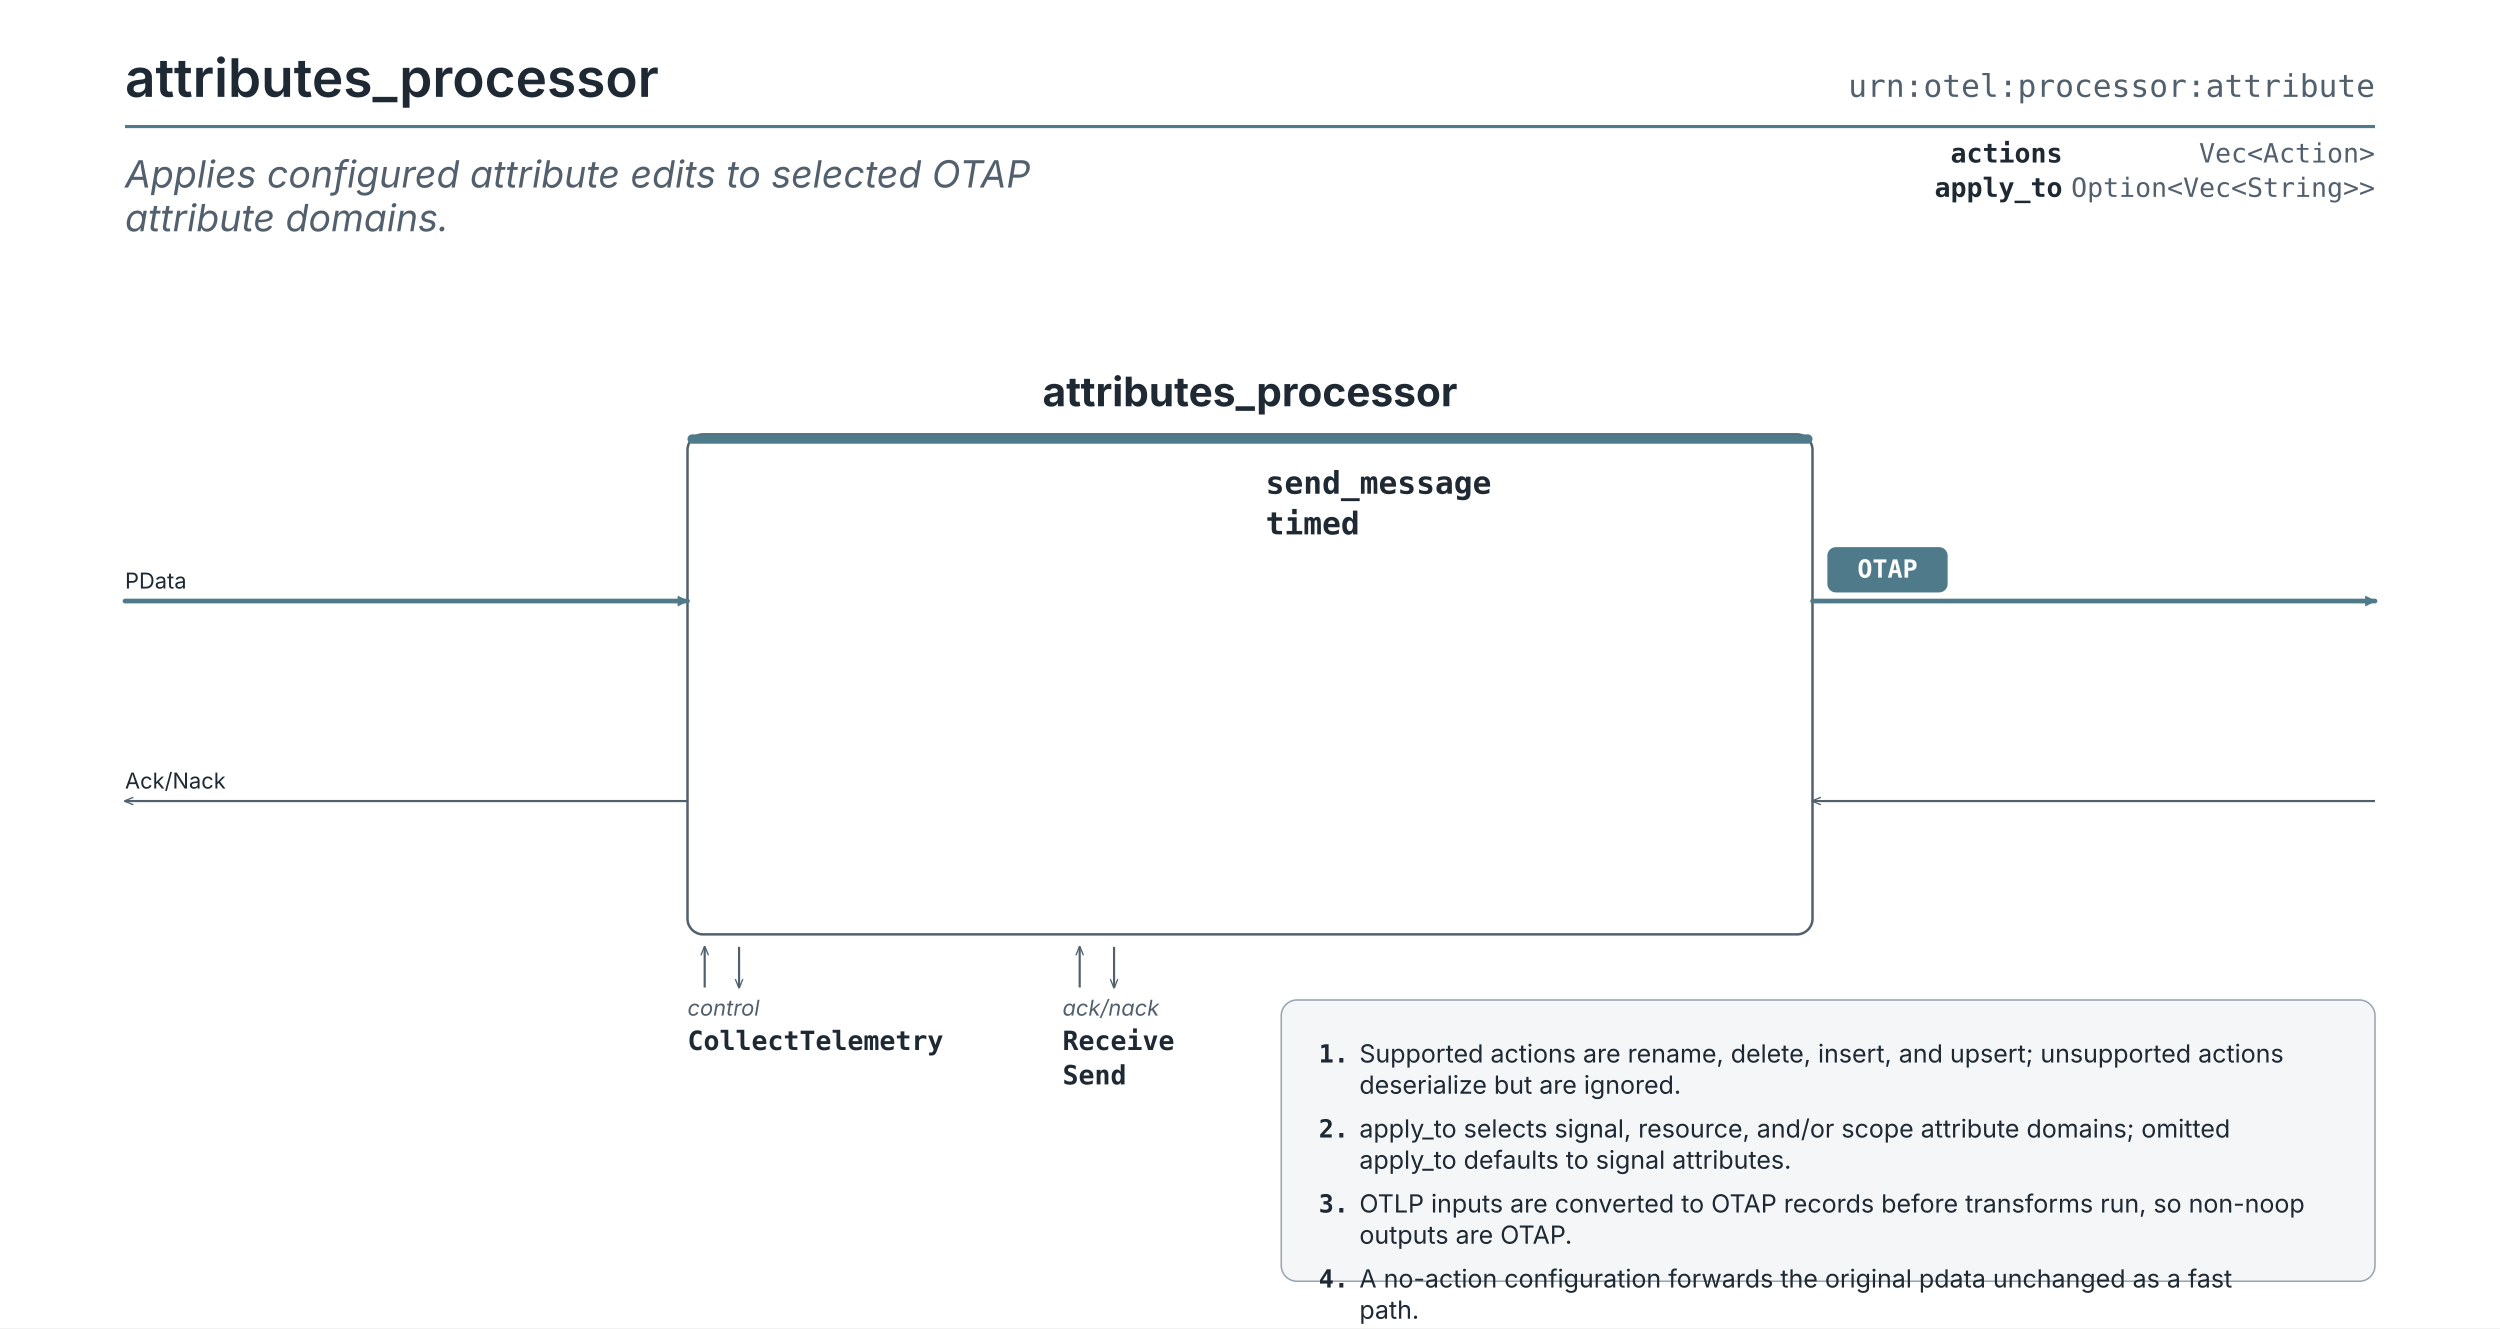
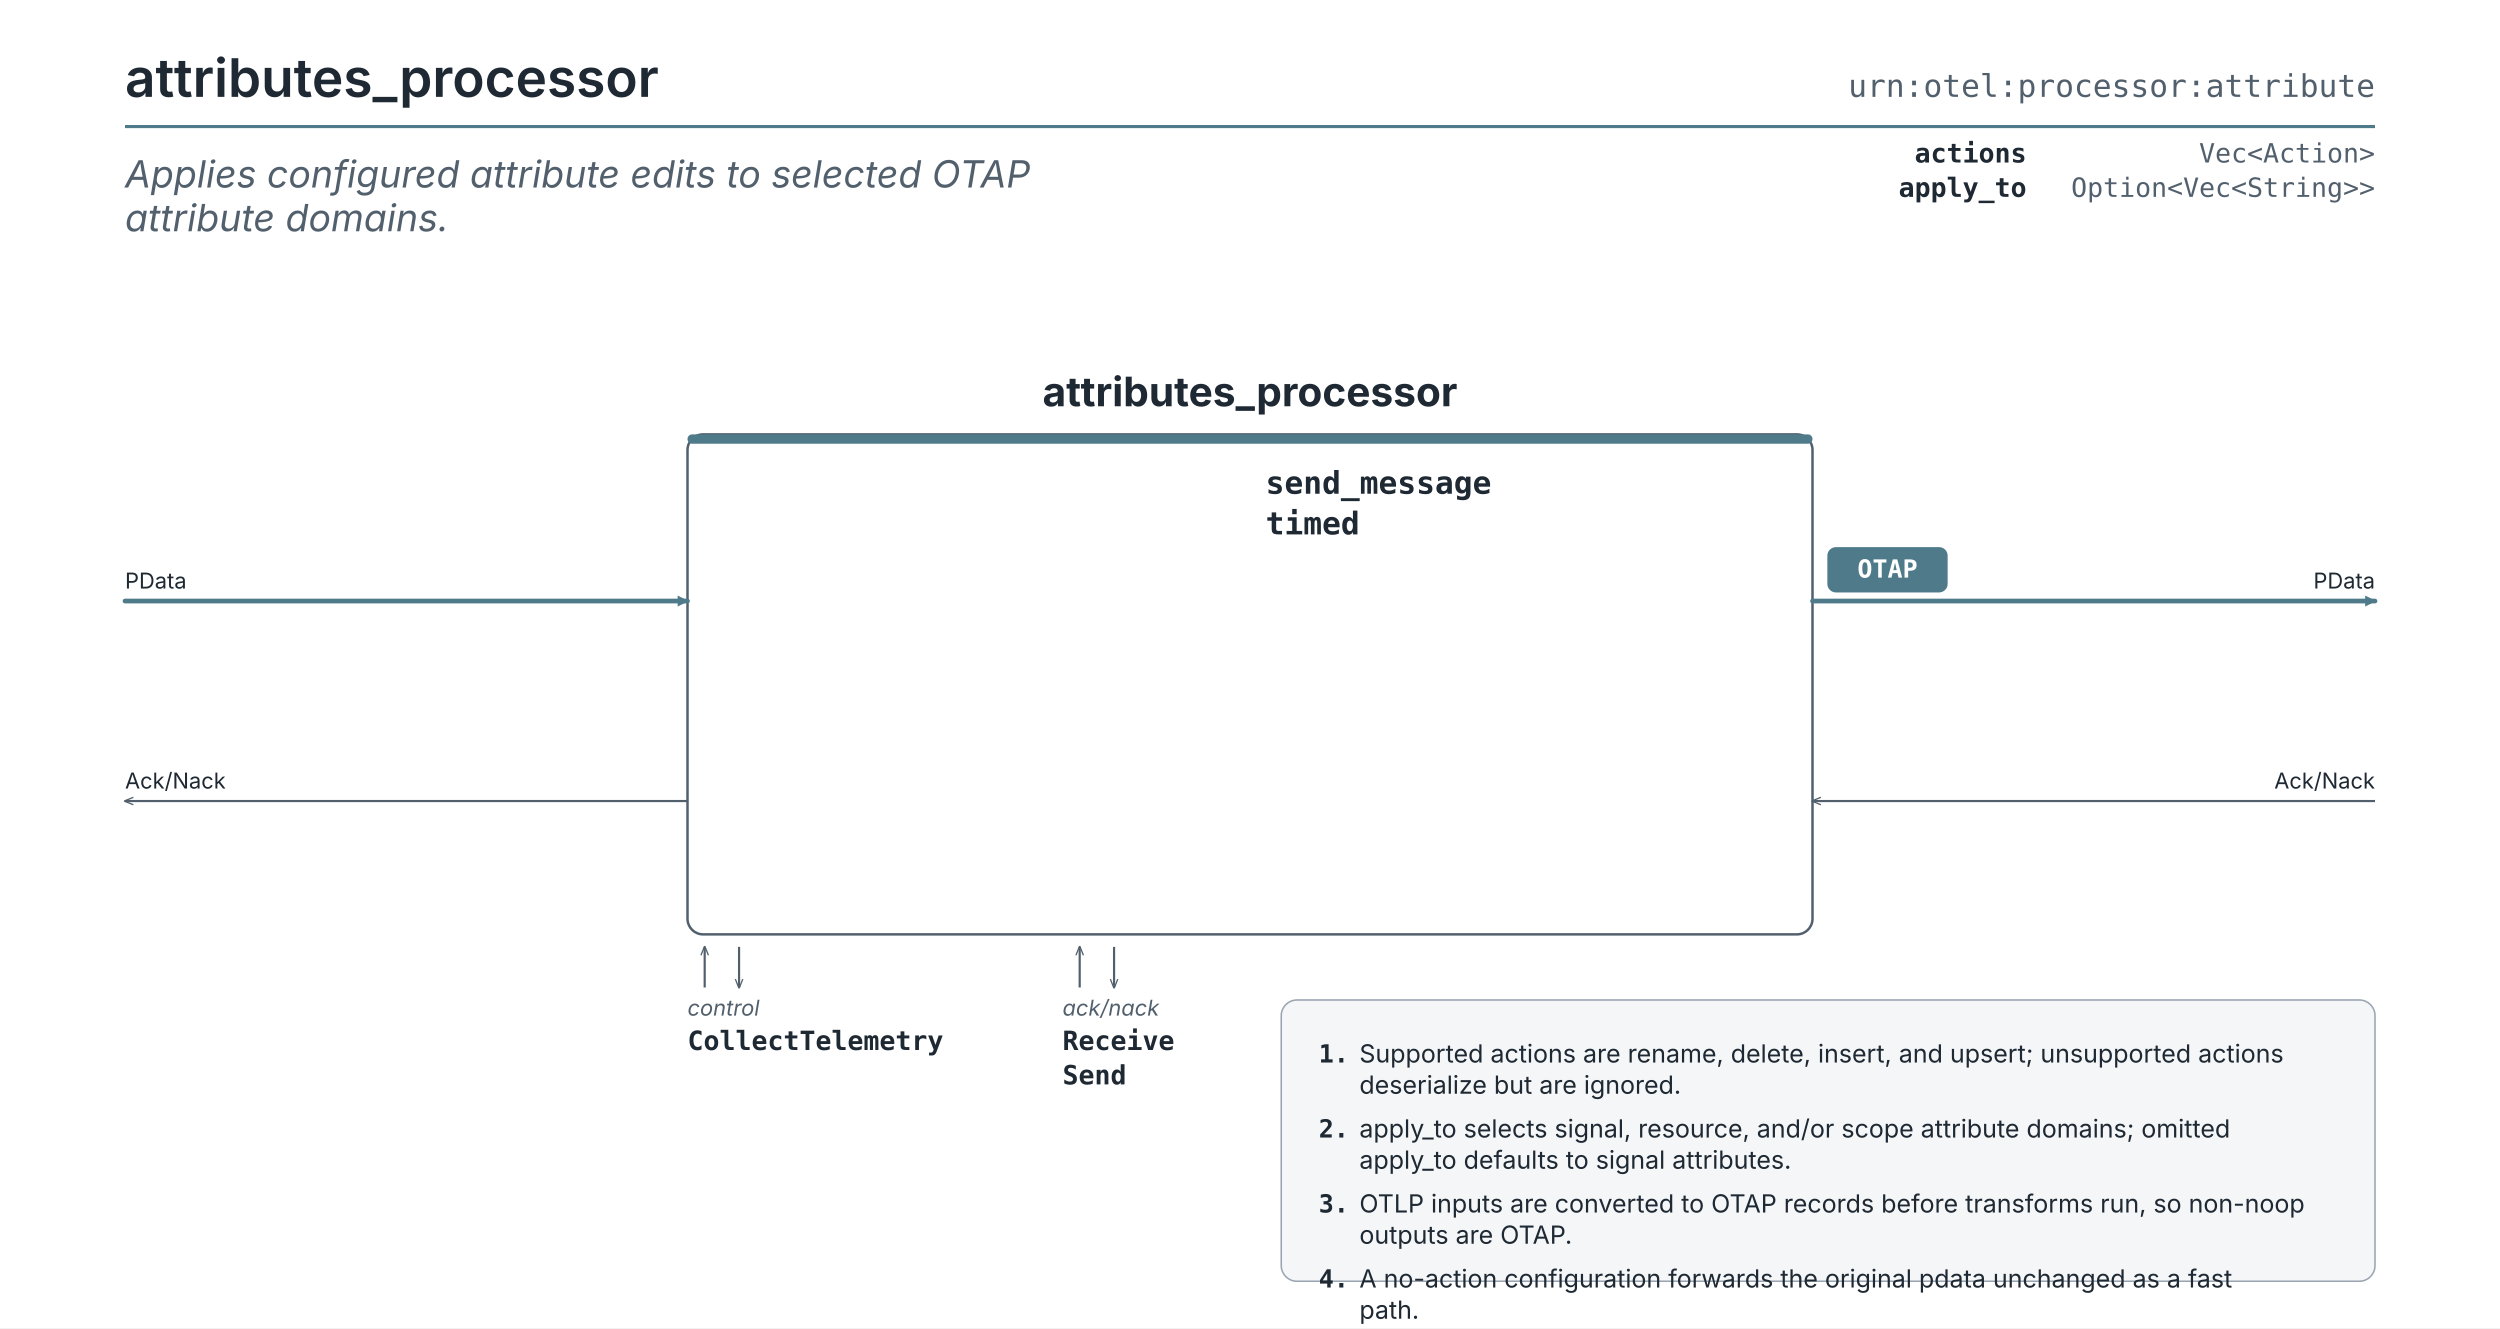
<svg xmlns="http://www.w3.org/2000/svg" width="1600" height="850" viewBox="0 0 1600 850" font-family="Inter, 'Helvetica Neue', Arial, sans-serif">
  <rect width="1600" height="850" fill="#ffffff" />
  <defs>
    <marker id="ah-pdata" viewBox="0 0 10 10" refX="9" refY="5" markerWidth="7" markerHeight="7" orient="auto-start-reverse" markerUnits="userSpaceOnUse">
      <path d="M0,0 L10,5 L0,10 z" fill="context-stroke" />
    </marker>
    <marker id="ah-ctrl" viewBox="0 0 10 10" refX="9" refY="5" markerWidth="6" markerHeight="6" orient="auto-start-reverse" markerUnits="userSpaceOnUse">
      <path d="M0,1 L10,5 L0,9" fill="none" stroke="context-stroke" stroke-width="1.4" />
    </marker>
  </defs>
  <rect x="80" y="80" width="1440" height="2" fill="#4f7a8a" />
  <text x="80" y="62" font-size="34" font-weight="600" fill="#1f2933">attributes_processor</text>
  <text x="1520" y="62" font-size="20" font-family="'JetBrains Mono', Menlo, Consolas, monospace" fill="#52606d" text-anchor="end">urn:otel:processor:attribute</text>
  <text x="80" y="120" font-size="24" font-style="italic" fill="#52606d">
    <tspan x="80" dy="0">Applies configured attribute edits to selected OTAP</tspan>
    <tspan x="80" dy="28">attribute domains.</tspan>
  </text>
-   <text x="1320" y="104" text-anchor="end" font-size="17" font-weight="700" font-family="'JetBrains Mono', Menlo, Consolas, monospace" fill="#1f2933">actions</text>
+   <text x="1297" y="104" text-anchor="end" font-size="17" font-weight="700" font-family="'JetBrains Mono', Menlo, Consolas, monospace" fill="#1f2933">actions</text>
  <text x="1520" y="104" text-anchor="end" font-size="17" font-family="'JetBrains Mono', Menlo, Consolas, monospace" fill="#52606d">Vec&lt;Action&gt;</text>
-   <text x="1320" y="126" text-anchor="end" font-size="17" font-weight="700" font-family="'JetBrains Mono', Menlo, Consolas, monospace" fill="#1f2933">apply_to</text>
+   <text x="1297" y="126" text-anchor="end" font-size="17" font-weight="700" font-family="'JetBrains Mono', Menlo, Consolas, monospace" fill="#1f2933">apply_to</text>
  <text x="1520" y="126" text-anchor="end" font-size="17" font-family="'JetBrains Mono', Menlo, Consolas, monospace" fill="#52606d">Option&lt;Vec&lt;String&gt;&gt;</text>
  <text x="800.0" y="260" text-anchor="middle" font-size="26" font-weight="700" fill="#1f2933">attributes_processor</text>
  <g>
    <rect x="440.0" y="278" width="720" height="320" rx="10" ry="10" fill="white" stroke="#52606d" stroke-width="1.6" />
    <rect x="440.0" y="278" width="720" height="6" rx="3" ry="3" fill="#4f7a8a" />
    <text x="800.0" y="306" text-anchor="middle" font-size="26" font-weight="600" fill="#1f2933" />
  </g>
  <text x="810.0" y="316" font-size="20" font-weight="700" font-family="'JetBrains Mono', Menlo, Consolas, monospace" fill="#1f2933">send_message</text>
  <text x="810.0" y="342" font-size="20" font-weight="700" font-family="'JetBrains Mono', Menlo, Consolas, monospace" fill="#1f2933">timed</text>
  <line x1="80" y1="384.667" x2="440.0" y2="384.667" stroke="#4f7a8a" stroke-width="3.0" stroke-linecap="round" marker-end="url(#ah-pdata)" />
  <line x1="1160.0" y1="384.667" x2="1520" y2="384.667" stroke="#4f7a8a" stroke-width="3.0" stroke-linecap="round" marker-end="url(#ah-pdata)" />
  <g>
    <rect x="1170.0" y="350.667" width="76" height="28" rx="5" ry="5" fill="#4f7a8a" stroke="#4f7a8a" />
    <text x="1208.0" y="369.667" text-anchor="middle" font-size="16" font-weight="700" font-family="'JetBrains Mono', Menlo, Consolas, monospace" fill="white">OTAP</text>
  </g>
  <line x1="1520" y1="512.667" x2="1160.0" y2="512.667" stroke="#52606d" stroke-width="1.4" marker-end="url(#ah-ctrl)" />
  <line x1="440.0" y1="512.667" x2="80" y2="512.667" stroke="#52606d" stroke-width="1.4" marker-end="url(#ah-ctrl)" />
  <text x="80" y="376.667" text-anchor="start" font-size="14" fill="#1f2933">PData</text>
  <text x="80" y="504.667" text-anchor="start" font-size="14" fill="#1f2933">Ack/Nack</text>
+   <text x="1520" y="376.667" text-anchor="end" font-size="14" fill="#1f2933">PData</text>
+   <text x="1520" y="504.667" text-anchor="end" font-size="14" fill="#1f2933">Ack/Nack</text>
  <line x1="451.0" y1="632" x2="451.0" y2="606" stroke="#52606d" stroke-width="1.4" marker-end="url(#ah-ctrl)" />
  <line x1="473.0" y1="606" x2="473.0" y2="632" stroke="#52606d" stroke-width="1.4" marker-end="url(#ah-ctrl)" />
  <text x="440.0" y="650" font-size="14" font-style="italic" fill="#52606d">control</text>
  <text x="440.0" y="672" font-size="17" font-weight="700" font-family="'JetBrains Mono', Menlo, Consolas, monospace" fill="#1f2933">CollectTelemetry</text>
  <line x1="691.0" y1="632" x2="691.0" y2="606" stroke="#52606d" stroke-width="1.4" marker-end="url(#ah-ctrl)" />
  <line x1="713.0" y1="606" x2="713.0" y2="632" stroke="#52606d" stroke-width="1.4" marker-end="url(#ah-ctrl)" />
  <text x="680.0" y="650" font-size="14" font-style="italic" fill="#52606d">ack/nack</text>
  <text x="680.0" y="672" font-size="17" font-weight="700" font-family="'JetBrains Mono', Menlo, Consolas, monospace" fill="#1f2933">Receive</text>
  <text x="680.0" y="694" font-size="17" font-weight="700" font-family="'JetBrains Mono', Menlo, Consolas, monospace" fill="#1f2933">Send</text>
  <rect x="820" y="640" width="700" height="180" rx="10" ry="10" fill="#f4f6f8" stroke="#9aa5b1" stroke-width="1" />
  <text x="844" y="680" font-size="16" font-weight="700" font-family="'JetBrains Mono', Menlo, Consolas, monospace" fill="#1f2933">1.</text>
  <text x="870" y="680" font-size="16" fill="#1f2933">Supported actions are rename, delete, insert, and upsert; unsupported actions</text>
  <text x="870" y="700" font-size="16" fill="#1f2933">deserialize but are ignored.</text>
  <text x="844" y="728" font-size="16" font-weight="700" font-family="'JetBrains Mono', Menlo, Consolas, monospace" fill="#1f2933">2.</text>
  <text x="870" y="728" font-size="16" fill="#1f2933">apply_to selects signal, resource, and/or scope attribute domains; omitted</text>
  <text x="870" y="748" font-size="16" fill="#1f2933">apply_to defaults to signal attributes.</text>
  <text x="844" y="776" font-size="16" font-weight="700" font-family="'JetBrains Mono', Menlo, Consolas, monospace" fill="#1f2933">3.</text>
  <text x="870" y="776" font-size="16" fill="#1f2933">OTLP inputs are converted to OTAP records before transforms run, so non-noop</text>
  <text x="870" y="796" font-size="16" fill="#1f2933">outputs are OTAP.</text>
  <text x="844" y="824" font-size="16" font-weight="700" font-family="'JetBrains Mono', Menlo, Consolas, monospace" fill="#1f2933">4.</text>
  <text x="870" y="824" font-size="16" fill="#1f2933">A no-action configuration forwards the original pdata unchanged as a fast</text>
  <text x="870" y="844" font-size="16" fill="#1f2933">path.</text>
</svg>
